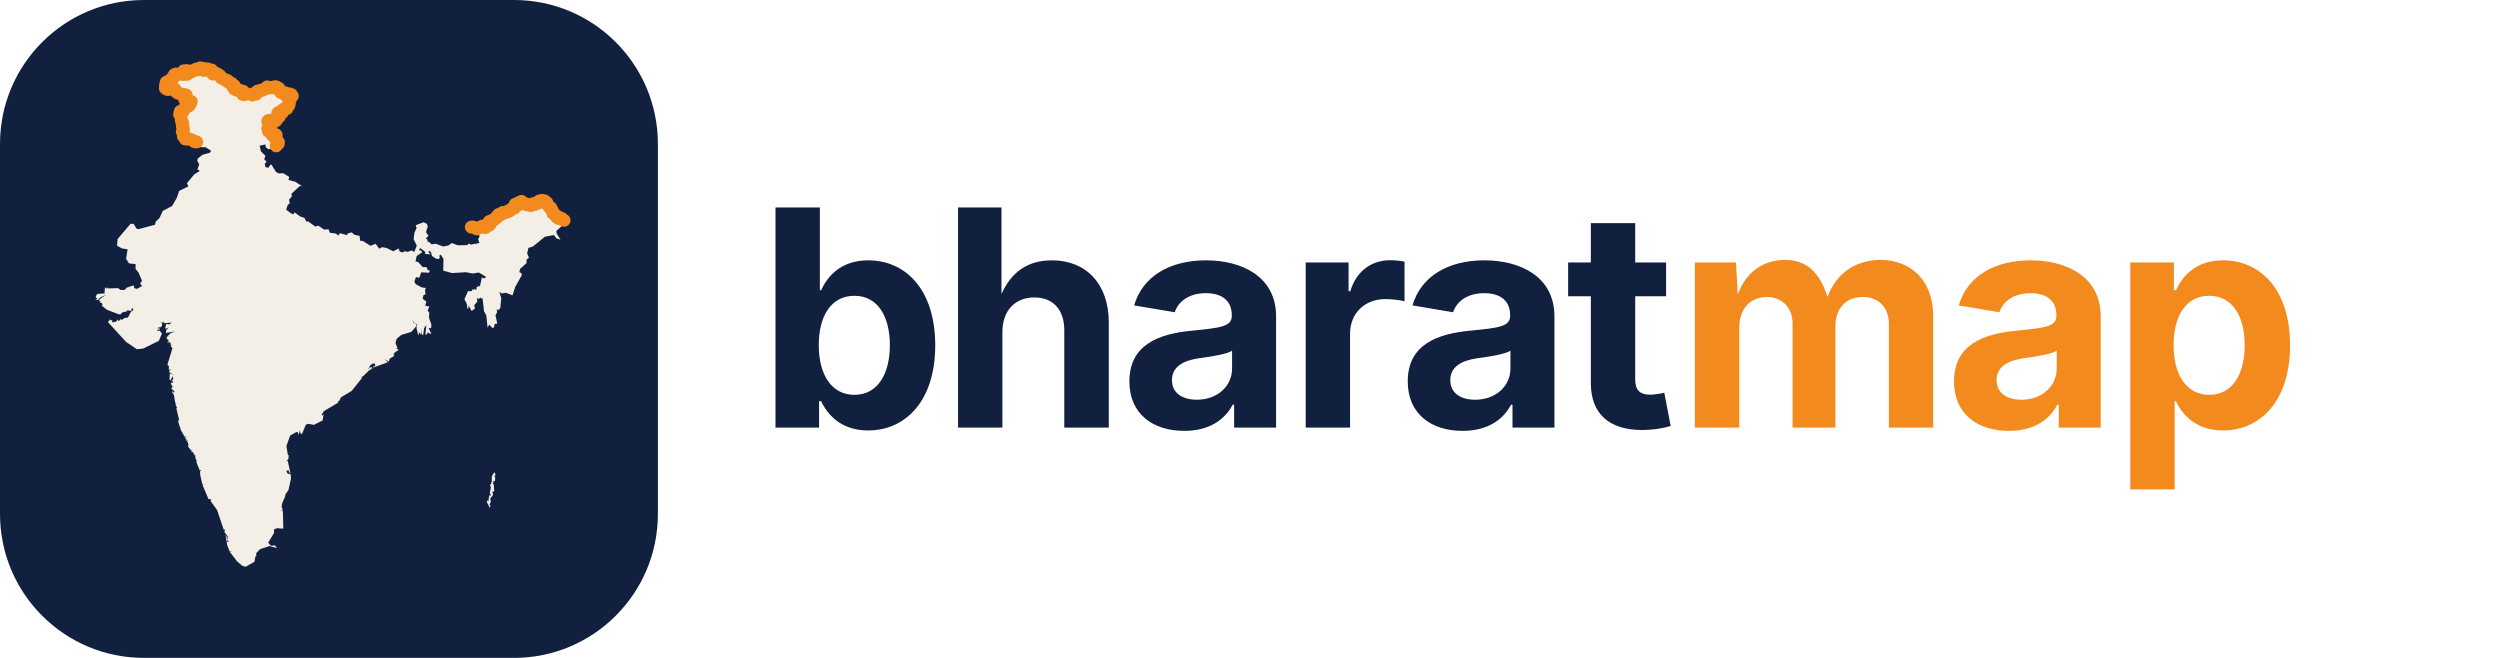
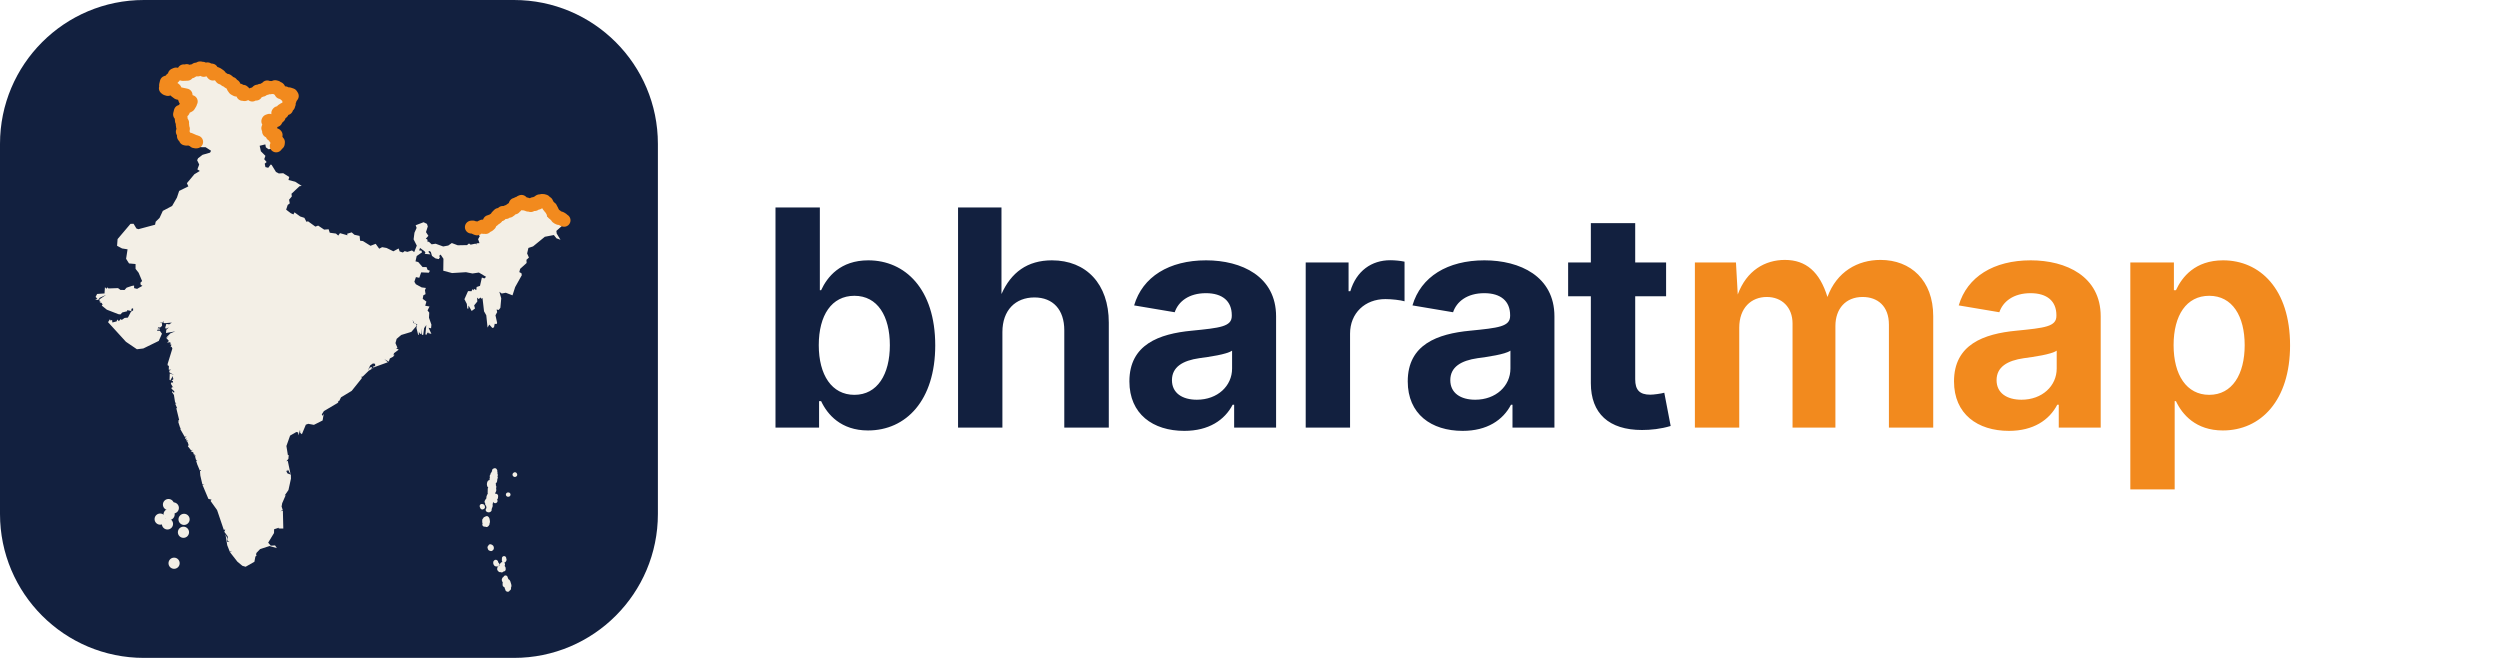
<svg xmlns="http://www.w3.org/2000/svg" viewBox="0 0 760 200" role="img" aria-label="bharatmap">
  <svg x="0" y="0" width="200" height="200" viewBox="0 0 512 512">
    <rect width="512" height="512" rx="112" fill="#12203f" />
    <g transform="translate(72.3 51.2) scale(0.6693)">
-       <path d="M203.9 76.3L207.2 78.2L213.9 79.0L211.6 84.1L217.0 89.4L213.7 93.3L211.4 92.2L207.5 94.6L206.8 96.6L204.3 97.1L201.1 94.8L200.5 91.4L193.9 93.0L195.3 99.4L200.6 104.7L199.2 108.6L202.0 111.9L199.8 113.8L200.6 117.8L203.9 118.6L206.7 114.8L207.8 115.2L212.9 123.5L216.2 125.2L221.3 124.9L228.3 129.3L227.4 132.8L235.2 134.8L242.8 139.7L240.3 140.0L230.9 148.8L231.3 151.9L228.1 155.7L228.9 160.0L226.5 161.8L224.7 167.3L230.2 171.5L233.2 172.8L234.4 170.4L241.0 175.2L245.9 176.8L248.3 181.4L250.1 180.8L258.7 187.0L261.9 185.8L268.9 190.5L274.1 190.1L275.4 194.1L282.6 195.1L285.3 197.4L287.3 194.6L296.0 197.1L295.6 195.3L300.9 193.7L304.1 196.5L310.1 197.8L310.7 203.4L314.0 203.8L322.8 209.3L328.8 207.0L332.9 212.7L336.3 210.9L341.4 211.8L349.4 215.7L355.5 212.4L356.7 215.9L360.4 217.1L362.5 215.5L365.7 216.4L371.0 214.7L373.6 216.6L376.6 209.1L372.9 201.8L373.9 194.1L376.4 188.5L375.3 185.4L384.5 181.9L388.4 183.8L389.4 186.8L387.3 193.4L390.1 197.7L387.1 201.0L388.9 202.0L389.3 205.1L390.4 204.4L393.9 207.6L398.5 206.9L407.3 210.1L413.2 209.0L417.3 206.1L424.2 208.7L435.0 208.5L437.3 206.6L439.2 208.0L444.9 206.8L445.9 207.9L446.1 206.4L449.5 206.2L447.9 201.6L449.8 198.2L447.7 194.6L443.0 194.8L440.7 193.4L441.3 188.3L440.0 187.0L447.2 189.5L452.6 186.7L453.8 188.3L458.9 187.0L461.9 184.3L460.0 182.9L460.8 181.3L470.7 177.2L470.3 175.4L472.7 171.9L475.1 170.6L484.1 170.3L485.3 167.1L491.9 163.5L490.8 161.0L496.7 157.7L500.0 160.7L511.0 163.3L513.2 162.6L514.7 159.1L517.5 159.6L519.0 156.9L525.5 156.6L527.2 159.2L529.3 158.5L528.9 160.4L526.1 161.8L526.5 165.2L529.6 163.3L531.3 164.1L534.0 169.8L532.2 170.2L528.4 175.6L543.6 176.7L547.5 179.7L546.9 182.1L548.2 184.1L547.7 186.1L545.6 186.0L538.9 192.0L539.3 195.1L543.7 202.3L539.0 200.6L536.0 196.8L525.5 198.8L511.8 210.0L506.4 211.8L504.9 218.2L507.0 223.0L504.1 225.6L504.3 229.3L496.8 236.1L495.8 239.9L498.3 241.2L498.7 243.5L491.0 257.3L487.9 266.9L480.1 263.9L475.3 264.8L472.6 262.7L474.8 270.4L473.8 281.4L471.9 283.9L469.4 283.4L470.1 286.4L468.1 290.1L470.0 298.8L469.4 300.3L467.2 300.0L466.4 304.1L464.5 304.9L460.9 300.9L458.9 304.4L457.4 290.1L454.8 285.5L453.0 269.9L451.7 271.0L450.9 269.4L448.5 271.2L446.7 269.5L447.0 274.1L443.3 278.6L444.3 282.2L440.4 285.1L436.8 278.7L436.4 282.7L435.3 282.0L434.8 276.9L432.0 271.4L436.2 262.0L440.3 262.1L441.2 259.7L442.6 261.1L443.1 259.3L445.8 260.8L446.2 257.2L450.1 255.9L452.3 246.2L455.2 247.3L457.2 245.4L448.8 240.4L441.4 241.5L433.8 240.0L417.6 241.0L407.4 238.3L407.6 224.4L404.3 219.5L402.6 221.1L403.5 222.6L402.2 224.8L398.4 224.0L394.3 221.1L392.9 216.4L391.0 215.2L390.1 216.3L392.5 219.3L385.8 218.7L386.7 217.4L385.7 215.7L380.4 211.8L379.3 214.7L382.0 214.9L382.7 216.9L376.5 221.2L375.1 227.4L378.3 228.2L383.3 234.0L387.9 234.0L389.2 237.3L391.8 238.3L390.7 240.6L381.7 240.2L379.5 246.5L375.6 245.7L373.8 251.1L375.5 254.0L382.3 257.7L387.2 258.3L386.1 260.9L386.8 265.5L384.2 266.9L383.5 271.0L387.8 274.2L386.4 279.0L391.4 279.9L389.1 284.5L391.1 287.0L390.8 293.0L393.6 301.0L393.2 305.2L390.3 304.6L393.6 311.7L390.1 310.9L389.5 308.7L389.5 311.3L388.6 310.2L388.2 312.6L386.6 312.4L387.7 301.4L385.2 305.1L385.8 299.9L384.1 312.8L382.5 312.9L382.7 305.0L382.0 311.5L380.8 312.0L379.6 309.6L379.2 311.8L378.3 308.0L379.1 312.6L378.2 312.9L376.2 304.8L377.1 300.6L373.6 299.2L371.7 295.5L372.8 299.1L375.9 300.4L376.5 302.2L370.3 309.4L358.5 313.0L353.2 317.5L351.8 322.4L354.1 327.9L352.5 328.4L355.6 330.0L350.1 334.2L349.5 336.6L351.2 335.7L349.0 338.1L350.2 337.7L345.3 340.3L344.0 344.0L338.9 341.1L343.0 344.7L326.4 350.7L325.4 349.9L328.2 349.1L328.1 346.5L325.6 346.1L322.4 348.4L319.7 354.4L322.0 350.9L324.7 350.2L323.6 352.5L328.2 350.2L320.8 354.5L313.5 361.6L312.5 361.0L312.6 363.4L300.9 378.0L288.5 385.5L286.4 389.7L284.7 389.7L285.7 390.7L284.5 392.1L268.6 401.5L266.1 405.4L267.3 407.1L267.9 404.9L268.2 405.8L267.1 412.4L257.0 417.5L250.4 416.3L247.6 417.3L243.0 428.4L241.1 426.9L240.8 423.4L239.1 429.7L238.6 426.3L236.6 425.8L229.3 430.0L225.0 442.1L226.7 452.6L227.7 452.7L227.3 457.1L224.9 459.9L226.6 459.4L229.9 475.2L226.7 469.4L226.6 471.6L225.8 470.1L225.0 471.6L226.3 474.0L230.2 475.4L230.3 480.0L227.4 493.3L223.0 499.6L224.2 499.2L220.1 508.6L219.4 512.5L220.7 516.4L218.0 518.1L220.9 517.2L221.4 538.1L215.8 538.0L216.3 537.1L210.7 538.9L210.6 543.3L203.8 554.5L206.8 558.0L211.8 557.7L213.9 560.8L205.2 558.4L194.4 562.0L190.1 566.5L189.7 568.9L190.7 568.7L188.9 570.8L187.8 576.7L177.6 582.5L173.8 581.4L168.0 576.6L159.5 565.7L161.9 563.9L159.2 565.1L156.2 557.5L154.1 544.7L156.7 550.4L156.0 553.6L158.8 553.3L157.0 552.6L156.7 547.1L152.8 541.9L153.9 539.2L152.2 539.6L144.4 516.6L136.8 506.0L138.0 504.5L134.3 503.6L127.5 487.5L129.6 486.4L127.3 486.8L124.9 476.4L124.5 471.3L125.8 470.9L124.9 469.8L124.4 470.8L121.3 463.4L120.0 459.2L121.5 459.0L119.8 458.0L118.6 453.4L120.0 454.5L118.7 452.6L117.6 453.5L118.4 451.7L117.2 451.8L116.8 449.6L113.8 448.1L116.4 446.5L114.1 447.1L110.4 442.4L111.3 441.0L110.0 437.1L108.0 435.8L111.4 436.5L108.2 435.0L109.5 433.2L107.7 434.1L107.1 432.6L109.0 430.8L106.8 431.5L101.7 422.6L102.5 420.2L101.7 421.7L99.0 413.3L100.4 413.6L99.2 412.0L100.3 411.8L96.9 397.9L98.0 398.3L95.7 392.9L97.1 392.3L95.6 391.5L94.2 382.7L92.0 379.5L92.2 378.3L94.4 380.3L94.7 378.5L91.3 375.4L92.0 373.3L93.6 374.6L90.6 369.6L92.0 367.5L93.3 369.4L93.0 366.6L91.4 366.1L94.4 363.7L93.1 364.0L92.9 360.7L90.0 365.9L89.1 365.0L89.4 357.7L94.3 359.6L88.9 356.4L88.8 354.4L91.1 353.4L88.2 353.3L88.4 348.4L87.3 349.1L86.8 347.0L92.4 328.8L91.5 326.6L90.3 327.3L91.3 324.3L89.1 323.5L90.6 323.0L89.8 321.4L86.2 321.9L88.4 320.0L85.2 316.3L88.6 314.9L85.6 315.7L90.1 311.1L95.8 308.8L85.0 310.7L85.3 307.0L88.4 304.1L84.8 305.8L84.1 304.5L85.4 300.1L88.7 300.7L91.8 298.6L83.4 299.3L82.0 298.9L82.1 296.7L80.8 298.8L77.5 298.4L80.4 299.4L80.4 302.4L77.9 304.5L76.5 303.9L75.2 305.2L77.6 305.5L77.9 307.2L75.8 306.0L76.6 307.3L74.8 306.8L74.6 308.0L77.8 308.1L80.3 311.5L76.6 319.9L58.6 328.7L51.2 329.6L38.4 320.9L17.6 298.1L20.0 294.4L20.0 296.0L22.4 295.7L22.6 298.5L27.6 297.2L28.3 295.0L30.2 296.9L32.4 294.4L33.5 295.6L36.8 293.2L40.7 292.8L44.3 285.9L46.8 284.4L46.7 281.9L44.8 282.6L44.7 285.2L39.8 284.1L39.9 285.4L34.2 286.8L32.0 289.1L29.6 288.8L16.2 283.6L10.3 278.8L11.3 277.5L10.0 275.6L7.9 275.1L9.1 273.7L7.7 274.1L7.6 271.6L15.3 266.4L8.0 269.7L6.1 272.3L2.7 271.7L5.2 270.7L3.1 268.8L4.9 265.3L13.5 264.7L14.0 257.4L15.7 259.3L16.9 257.6L18.0 258.9L29.2 258.5L32.0 260.6L36.8 260.7L39.2 258.0L45.1 256.0L47.9 255.5L47.9 258.5L51.4 259.4L57.6 255.8L55.6 254.7L55.2 252.3L57.2 250.3L53.2 240.7L49.6 236.1L49.6 230.5L42.0 229.8L38.6 224.4L40.3 213.4L33.9 212.4L28.1 209.3L28.7 201.5L43.7 183.8L47.3 183.7L50.6 189.2L52.9 190.0L72.3 184.8L73.0 181.3L77.5 176.9L81.3 168.7L92.1 163.0L97.7 153.3L100.3 145.5L111.0 140.2L109.3 136.5L118.0 126.1L124.3 122.3L121.5 120.5L123.6 114.8L121.2 109.8L122.3 107.5L127.5 103.5L136.2 101.0L137.4 98.8L131.1 94.7L124.9 94.6L123.8 92.2L124.6 87.2L122.7 88.9L118.5 88.7L105.0 81.5L104.1 76.3L105.2 73.2L100.8 56.5L101.5 53.6L105.0 52.7L107.2 48.3L112.4 46.4L114.4 41.9L106.8 39.7L106.2 36.9L107.8 33.6L99.1 32.0L95.7 29.5L96.2 27.5L95.0 26.5L89.5 27.2L84.3 25.9L85.7 23.7L84.6 22.0L85.6 18.8L93.1 14.5L95.1 11.9L94.8 10.0L109.8 9.8L106.6 6.1L112.7 7.7L124.4 2.9L128.3 5.9L132.6 4.1L137.3 5.7L138.8 9.5L144.3 9.5L149.0 15.1L162.8 20.8L165.0 26.8L176.8 31.0L177.7 34.5L188.6 33.2L191.9 30.1L199.1 26.9L207.9 27.3L210.8 24.5L219.2 28.0L224.1 27.2L226.1 30.4L229.5 31.9L230.2 34.5L225.0 50.5L221.6 50.8L218.5 53.6L218.7 55.7L215.2 55.5L215.7 59.8L213.0 63.6L203.6 64.3L205.6 71.3L203.4 71.6L203.9 76.3ZM467.8 478.3L467.5 482.8L465.6 482.7L465.9 484.6L464.5 485.7L466.1 486.7L466.6 493.6L465.6 495.6L463.9 495.3L465.2 497.2L464.8 499.9L462.3 502.5L461.9 506.4L462.3 505.2L463.0 506.0L460.9 511.0L462.3 510.7L461.5 514.1L457.9 506.9L458.8 505.3L459.7 506.7L460.8 499.6L462.9 499.8L461.5 496.8L462.7 490.7L461.9 487.9L463.7 484.0L463.9 477.1L467.0 472.4L468.3 476.1L466.4 477.1L467.8 478.3Z" fill="#f3efe6" />
+       <g fill="#f3efe6">
+         <path d="M203.9 76.3L207.2 78.2L213.9 79.0L211.6 84.1L217.0 89.4L213.7 93.3L211.4 92.2L207.5 94.6L206.8 96.6L204.3 97.1L201.1 94.8L200.5 91.4L193.9 93.0L195.3 99.4L200.6 104.7L199.2 108.6L202.0 111.9L199.8 113.8L200.6 117.8L203.9 118.6L206.7 114.8L207.8 115.2L212.9 123.5L216.2 125.2L221.3 124.9L228.3 129.3L227.4 132.8L235.2 134.8L242.8 139.7L240.3 140.0L230.9 148.8L231.3 151.9L228.1 155.7L228.9 160.0L226.5 161.8L224.7 167.3L230.2 171.5L233.2 172.8L234.4 170.4L241.0 175.2L245.9 176.8L248.3 181.4L250.1 180.8L258.7 187.0L261.9 185.8L268.9 190.5L274.1 190.1L275.4 194.1L282.6 195.1L285.3 197.4L287.3 194.6L296.0 197.1L295.6 195.3L300.9 193.7L304.1 196.5L310.1 197.8L310.7 203.4L314.0 203.8L322.8 209.3L328.8 207.0L332.9 212.7L336.3 210.9L341.4 211.8L349.4 215.7L355.5 212.4L356.7 215.9L360.4 217.1L362.5 215.5L365.7 216.4L371.0 214.7L373.6 216.6L376.6 209.1L372.9 201.8L373.9 194.1L376.4 188.5L375.3 185.4L384.5 181.9L388.4 183.8L389.4 186.8L387.3 193.4L390.1 197.7L387.1 201.0L388.9 202.0L389.3 205.1L390.4 204.4L393.9 207.6L398.5 206.9L407.3 210.1L413.2 209.0L417.3 206.1L424.2 208.7L435.0 208.5L437.3 206.6L439.2 208.0L444.9 206.8L445.9 207.9L446.1 206.4L449.5 206.2L447.9 201.6L449.8 198.2L447.7 194.6L443.0 194.8L440.7 193.4L441.3 188.3L440.0 187.0L447.2 189.5L452.6 186.7L453.8 188.3L458.9 187.0L461.9 184.3L460.0 182.9L460.8 181.3L470.7 177.2L470.3 175.4L472.7 171.9L475.1 170.6L484.1 170.3L485.3 167.1L491.9 163.5L490.8 161.0L496.7 157.7L500.0 160.7L511.0 163.3L513.2 162.6L514.7 159.1L517.5 159.6L519.0 156.9L525.5 156.6L527.2 159.2L529.3 158.5L528.9 160.4L526.1 161.8L526.5 165.2L529.6 163.3L531.3 164.1L534.0 169.8L532.2 170.2L528.4 175.6L543.6 176.7L547.5 179.7L546.9 182.1L548.2 184.1L547.7 186.1L545.6 186.0L538.9 192.0L539.3 195.1L543.7 202.3L539.0 200.6L536.0 196.8L525.5 198.8L511.8 210.0L506.4 211.8L504.9 218.2L507.0 223.0L504.1 225.6L504.3 229.3L496.8 236.1L495.8 239.9L498.3 241.2L498.7 243.5L491.0 257.3L487.9 266.9L480.1 263.9L475.3 264.8L472.6 262.7L474.8 270.4L473.8 281.4L471.9 283.9L469.4 283.4L470.1 286.4L468.1 290.1L470.0 298.8L469.4 300.3L467.2 300.0L466.4 304.1L464.5 304.9L460.9 300.9L458.9 304.4L457.4 290.1L454.8 285.5L453.0 269.9L451.7 271.0L450.9 269.4L448.5 271.2L446.7 269.5L447.0 274.1L443.3 278.6L444.3 282.2L440.4 285.1L436.8 278.7L436.4 282.7L435.3 282.0L434.8 276.9L432.0 271.4L436.2 262.0L440.3 262.1L441.2 259.7L442.6 261.1L443.1 259.3L445.8 260.8L446.2 257.2L450.1 255.9L452.3 246.2L455.2 247.3L457.2 245.4L448.8 240.4L441.4 241.5L433.8 240.0L417.6 241.0L407.4 238.3L407.6 224.4L404.3 219.5L402.6 221.1L403.5 222.6L402.2 224.8L398.4 224.0L394.3 221.1L392.9 216.4L391.0 215.2L390.1 216.3L392.5 219.3L385.8 218.7L386.7 217.4L385.7 215.7L380.4 211.8L379.3 214.7L382.0 214.9L382.7 216.9L376.5 221.2L375.1 227.4L378.3 228.2L383.3 234.0L387.9 234.0L389.2 237.3L391.8 238.3L390.7 240.6L381.7 240.2L379.5 246.5L375.6 245.7L373.8 251.1L375.5 254.0L382.3 257.7L387.2 258.3L386.1 260.9L386.8 265.5L384.2 266.9L383.5 271.0L387.8 274.2L386.4 279.0L391.4 279.9L389.1 284.5L391.1 287.0L390.8 293.0L393.6 301.0L393.2 305.2L390.3 304.6L393.6 311.7L390.1 310.9L389.5 308.7L389.5 311.3L388.6 310.2L388.2 312.6L386.6 312.4L387.7 301.4L385.2 305.1L385.8 299.9L384.1 312.8L382.5 312.9L382.7 305.0L382.0 311.5L380.8 312.0L379.6 309.6L379.2 311.8L378.3 308.0L379.1 312.6L378.2 312.9L376.2 304.8L377.1 300.6L373.6 299.2L371.7 295.5L372.8 299.1L375.9 300.4L376.5 302.2L370.3 309.4L358.5 313.0L353.2 317.5L351.8 322.4L354.1 327.9L352.5 328.4L355.6 330.0L350.1 334.2L349.5 336.6L351.2 335.7L349.0 338.1L350.2 337.7L345.3 340.3L344.0 344.0L338.9 341.1L343.0 344.7L326.4 350.7L325.4 349.9L328.2 349.1L328.1 346.5L325.6 346.1L322.4 348.4L319.7 354.4L322.0 350.9L324.7 350.2L323.6 352.5L328.2 350.2L320.8 354.5L313.5 361.6L312.5 361.0L312.6 363.4L300.9 378.0L288.5 385.5L286.4 389.7L284.7 389.7L285.7 390.7L284.5 392.1L268.6 401.5L266.1 405.4L267.3 407.1L267.9 404.9L268.2 405.8L267.1 412.4L257.0 417.5L250.4 416.3L247.6 417.3L243.0 428.4L241.1 426.9L240.8 423.4L239.1 429.7L238.6 426.3L236.6 425.8L229.3 430.0L225.0 442.1L226.7 452.6L227.7 452.7L227.3 457.1L224.9 459.9L226.6 459.4L229.9 475.2L226.7 469.4L226.6 471.6L225.8 470.1L225.0 471.6L226.3 474.0L230.2 475.4L230.3 480.0L227.4 493.3L223.0 499.6L224.2 499.2L220.1 508.6L219.4 512.5L220.7 516.4L218.0 518.1L220.9 517.2L221.4 538.1L215.8 538.0L216.3 537.1L210.7 538.9L210.6 543.3L203.8 554.5L206.8 558.0L211.8 557.7L213.9 560.8L205.2 558.4L194.4 562.0L190.1 566.5L189.7 568.9L190.7 568.7L188.9 570.8L187.8 576.7L177.6 582.5L173.8 581.4L168.0 576.6L159.5 565.7L161.9 563.9L159.2 565.1L156.2 557.5L154.1 544.7L156.7 550.4L156.0 553.6L158.8 553.3L157.0 552.6L156.7 547.1L152.8 541.9L153.9 539.2L152.2 539.6L144.4 516.6L136.8 506.0L138.0 504.5L134.3 503.6L127.5 487.5L129.6 486.4L127.3 486.8L124.9 476.4L124.5 471.3L125.8 470.9L124.9 469.8L124.4 470.8L121.3 463.4L120.0 459.2L121.5 459.0L119.8 458.0L118.6 453.4L120.0 454.5L118.7 452.6L117.6 453.5L118.4 451.7L117.2 451.8L116.8 449.6L113.8 448.1L116.4 446.5L114.1 447.1L110.4 442.4L111.3 441.0L110.0 437.1L108.0 435.8L111.4 436.5L108.2 435.0L109.5 433.2L107.7 434.1L107.1 432.6L109.0 430.8L106.8 431.5L101.7 422.6L102.5 420.2L101.7 421.7L99.0 413.3L100.4 413.6L99.2 412.0L100.3 411.8L96.9 397.9L98.0 398.3L95.7 392.9L97.1 392.3L95.6 391.5L94.2 382.7L92.0 379.5L92.2 378.3L94.4 380.3L94.7 378.5L91.3 375.4L92.0 373.3L93.6 374.6L90.6 369.6L92.0 367.5L93.3 369.4L93.0 366.6L91.4 366.1L94.4 363.7L93.1 364.0L92.9 360.7L90.0 365.9L89.1 365.0L89.4 357.7L94.3 359.6L88.9 356.4L88.8 354.4L91.1 353.4L88.2 353.3L88.4 348.4L87.3 349.1L86.8 347.0L92.4 328.8L91.5 326.6L90.3 327.3L91.3 324.3L89.1 323.5L90.6 323.0L89.8 321.4L86.2 321.9L88.4 320.0L85.2 316.3L88.6 314.9L85.6 315.7L90.1 311.1L95.8 308.8L85.0 310.7L85.3 307.0L88.4 304.1L84.8 305.8L84.1 304.5L85.4 300.1L88.7 300.7L91.8 298.6L83.4 299.3L82.0 298.9L82.1 296.7L80.8 298.8L77.5 298.4L80.4 299.4L80.4 302.4L77.9 304.5L76.5 303.9L75.2 305.2L77.6 305.5L77.9 307.2L75.8 306.0L76.6 307.3L74.8 306.8L74.6 308.0L77.8 308.1L80.3 311.5L76.6 319.9L58.6 328.7L51.2 329.6L38.4 320.9L17.6 298.1L20.0 294.4L20.0 296.0L22.4 295.7L22.6 298.5L27.6 297.2L28.3 295.0L30.2 296.9L32.4 294.4L33.5 295.6L36.8 293.2L40.7 292.8L44.3 285.9L46.8 284.4L46.7 281.9L44.8 282.6L44.7 285.2L39.8 284.1L39.9 285.4L34.2 286.8L32.0 289.1L29.6 288.8L16.2 283.6L10.3 278.8L11.3 277.5L10.0 275.6L7.9 275.1L9.1 273.7L7.7 274.1L7.6 271.6L15.3 266.4L8.0 269.7L6.1 272.3L2.7 271.7L5.2 270.7L3.1 268.8L4.9 265.3L13.5 264.7L14.0 257.4L15.7 259.3L16.9 257.6L18.0 258.9L29.2 258.5L32.0 260.6L36.8 260.7L39.2 258.0L45.1 256.0L47.9 255.5L47.9 258.5L51.4 259.4L57.6 255.8L55.6 254.7L55.2 252.3L57.2 250.3L53.2 240.7L49.6 236.1L49.6 230.5L42.0 229.8L38.6 224.4L40.3 213.4L33.9 212.4L28.1 209.3L28.7 201.5L43.7 183.8L47.3 183.7L50.6 189.2L52.9 190.0L72.3 184.8L73.0 181.3L77.5 176.9L81.3 168.7L92.1 163.0L97.7 153.3L100.3 145.5L111.0 140.2L109.3 136.5L118.0 126.1L124.3 122.3L121.5 120.5L123.6 114.8L121.2 109.8L122.3 107.5L127.5 103.5L136.2 101.0L137.4 98.8L131.1 94.7L124.9 94.6L123.8 92.2L124.6 87.2L122.7 88.9L118.5 88.7L105.0 81.5L104.1 76.3L105.2 73.2L100.8 56.5L101.5 53.6L105.0 52.7L107.2 48.3L112.4 46.4L114.4 41.9L106.8 39.7L106.2 36.9L107.8 33.6L99.1 32.0L95.7 29.5L96.2 27.5L95.0 26.5L89.5 27.2L84.3 25.9L85.7 23.7L84.6 22.0L85.6 18.8L93.1 14.5L95.1 11.9L94.8 10.0L109.8 9.8L106.6 6.1L112.7 7.7L124.4 2.9L128.3 5.9L132.6 4.1L137.3 5.7L138.8 9.5L144.3 9.5L149.0 15.1L162.8 20.8L165.0 26.8L176.8 31.0L177.7 34.5L188.6 33.2L191.9 30.1L199.1 26.9L207.9 27.3L210.8 24.5L219.2 28.0L224.1 27.2L226.1 30.4L229.5 31.9L230.2 34.5L225.0 50.5L221.6 50.8L218.5 53.6L218.7 55.7L215.2 55.5L215.7 59.8L213.0 63.6L203.6 64.3L205.6 71.3L203.4 71.6L203.9 76.3Z" />
+         <path d="M483.1 498.6L482.7 498.6L483.1 498.6ZM490.7 475.1L490.9 475.5L490.6 475.6L490.4 475.4L490.7 475.1ZM484.0 603.5L484.2 604.8L483.4 607.2L483.7 607.8L482.8 607.9L482.4 609.1L482.0 608.9L482.0 607.8L481.4 607.3L481.1 605.5L480.8 605.5L479.9 603.9L479.2 603.5L478.9 603.7L478.9 601.6L479.4 600.4L482.3 599.3L482.9 600.0L484.0 603.5ZM480.4 596.6L480.4 597.3L478.8 598.8L478.3 598.8L477.9 597.7L478.3 596.7L479.2 596.3L479.8 595.1L479.9 596.0L480.4 596.6ZM474.8 584.9L475.4 585.8L475.3 586.6L474.7 586.2L473.4 586.3L473.3 585.5L472.6 585.4L472.5 585.0L472.8 584.0L473.7 583.7L474.1 583.7L474.3 584.6L474.8 584.9ZM477.4 584.0L477.5 585.5L476.3 584.4L477.0 583.6L477.4 584.0ZM476.7 583.3L475.8 584.2L475.8 583.2L476.4 582.7L476.1 582.3L476.0 582.7L475.5 582.5L475.1 580.9L476.2 579.5L476.7 579.7L476.2 581.1L476.7 583.3ZM469.3 579.2L470.1 579.7L468.7 579.6L468.0 578.6L468.0 577.3L468.4 576.9L468.7 577.1L468.7 578.5L469.3 579.2ZM478.1 573.0L478.5 574.3L478.0 575.2L478.1 572.6L478.1 573.0ZM463.3 559.4L463.7 560.0L463.7 561.1L463.0 561.8L461.8 561.4L461.3 560.0L462.0 559.4L462.1 558.8L463.3 559.4ZM459.0 528.6L459.2 530.4L458.2 531.6L458.2 532.2L458.8 532.4L458.1 533.5L457.7 533.8L456.0 533.1L455.3 533.4L455.9 531.4L455.2 530.6L455.2 528.3L455.9 528.0L456.1 527.0L458.0 526.1L458.7 527.0L459.0 528.6ZM460.8 515.7L461.2 516.3L460.7 516.7L460.0 516.8L459.2 516.4L460.0 515.4L460.0 513.8L460.7 514.2L461.1 514.9L460.8 515.7ZM453.1 512.2L453.4 513.1L452.8 513.4L452.2 512.0L453.1 512.2ZM467.6 504.8L468.0 506.0L467.7 506.1L467.3 505.2L465.8 504.2L466.4 503.3L467.1 503.3L467.6 504.8ZM468.7 500.2L468.5 502.2L467.9 500.9L468.2 500.0L468.7 500.2ZM461.8 484.6L461.6 486.6L460.9 488.1L460.6 486.6L460.9 484.8L461.3 484.2L461.8 484.6ZM467.8 478.3L468.3 478.8L467.9 479.5L467.5 482.8L467.2 483.3L466.6 483.1L466.4 483.4L466.1 483.3L466.1 482.3L466.0 482.7L465.6 482.7L465.5 483.5L465.9 484.6L465.6 484.9L465.4 484.4L465.0 484.4L464.5 485.7L464.9 486.0L465.4 485.7L466.1 486.7L466.0 488.3L466.6 489.5L466.3 491.4L466.6 493.6L465.6 495.6L464.8 494.9L465.0 495.3L463.9 495.3L464.2 496.3L465.2 497.2L464.5 497.7L464.9 498.3L464.5 499.1L464.8 499.9L464.4 500.0L463.6 501.2L463.7 501.6L462.3 502.5L462.9 503.3L462.4 503.4L461.9 504.3L461.9 506.4L462.3 505.2L462.8 505.3L463.0 506.0L462.3 509.8L460.9 511.0L461.1 511.8L461.9 510.4L462.3 510.7L462.4 511.6L461.5 514.1L459.8 512.1L459.7 511.6L460.2 511.2L459.7 511.0L459.4 509.6L458.6 509.5L458.7 507.5L457.9 506.9L458.8 505.3L459.6 506.0L459.7 506.7L460.1 501.3L460.8 499.6L461.1 499.8L461.6 499.5L461.7 500.5L462.9 499.8L462.3 498.7L462.9 498.1L461.8 497.6L461.5 496.8L461.6 492.0L462.7 490.7L462.1 490.1L461.9 487.9L463.1 486.8L463.7 484.0L463.2 483.6L464.1 481.1L463.7 480.5L463.9 479.5L464.3 479.3L463.9 477.1L464.8 476.0L464.8 474.9L465.7 473.8L465.9 473.1L467.0 473.0L467.0 472.4L467.7 472.7L468.0 473.3L467.8 474.6L467.9 475.9L468.3 475.7L468.3 476.1L466.9 477.4L466.7 476.9L466.4 477.1L466.6 477.6L467.3 477.7L467.8 478.3ZM467.5 470.7L467.8 471.2L466.6 470.7L467.4 470.4L467.5 470.7Z" stroke="#f3efe6" stroke-width="5" stroke-linejoin="round" />
+         <circle cx="105.3" cy="542.4" r="6.5" />
+         <circle cx="86.7" cy="532.7" r="6.5" />
+         <circle cx="106.0" cy="527.4" r="6.5" />
+         <circle cx="88.6" cy="521.7" r="6.5" />
+         <circle cx="93.5" cy="514.1" r="6.5" />
+         <circle cx="87.9" cy="510.2" r="6.5" />
+         <circle cx="94.4" cy="578.4" r="6.5" />
+         <circle cx="78.2" cy="527.1" r="6.5" />
+       </g>
      <path d="M107.4 85.1L108.9 85.4M105.9 79.9L105.2 81.9L105.6 82.4L107.1 82.7M107.4 83.0L108.0 84.7L107.4 85.1M107.1 82.7L107.4 83.0M114.4 41.5L108.4 39.3L107.0 39.6L106.4 38.1L106.6 35.7L108.4 33.9L98.9 31.9L95.7 29.5L95.7 27.4L95.1 26.8L92.9 27.3L89.6 26.9L87.2 27.6L85.3 27.0L84.2 26.1M89.1 17.8L91.0 16.2L91.1 15.2L92.9 14.9L93.0 13.8L94.3 13.4L95.2 11.9L94.6 10.4L96.6 9.5L99.1 9.9L101.9 9.3L102.7 9.7L104.2 9.5L104.5 10.1L109.8 9.9L109.8 8.6L108.2 7.6L106.5 7.3L105.6 5.8M104.3 75.5L103.9 76.6L104.8 78.2M104.8 78.2L104.9 79.0M104.9 79.0L105.2 79.8L105.9 79.9M104.1 70.5L105.3 73.3L104.6 74.1M105.0 74.5L105.1 75.0L104.3 75.5M104.6 74.1L105.0 74.5M104.1 65.8L104.4 66.3L103.8 68.4L104.5 69.0M104.5 69.0L104.6 70.0L104.1 70.5M103.3 64.6L104.1 65.8M102.9 64.0L103.3 64.6M104.8 52.6L105.3 52.7L106.0 51.1L105.7 50.3L107.6 48.0L110.1 47.5L111.8 46.6L113.6 43.6L113.2 42.5L114.4 41.5M100.7 56.5L101.6 52.9L104.2 52.2L104.8 52.6M100.7 56.5L102.4 58.5L102.7 62.1M102.9 64.0L102.7 62.1M84.2 26.1L85.3 23.8L84.4 22.6L85.3 19.0L89.1 17.8M108.9 85.4L112.2 85.1L117.9 87.6L118.1 88.3L119.4 88.0L119.7 88.6L120.7 88.5M212.7 85.6L212.9 85.2L211.6 84.0L211.5 83.3L212.8 80.6M213.1 93.2L214.8 91.1M214.8 91.1L215.6 90.5L215.8 88.8M215.8 88.8L214.4 88.0M214.4 88.0L214.2 86.5L212.7 85.6M149.3 14.3L150.7 14.4L154.1 17.0L156.0 16.8L157.4 17.8L157.8 18.6L157.4 19.0L159.9 20.5L161.3 20.3L162.9 22.4L164.3 23.0L164.4 23.7L162.9 24.9L164.4 27.0L166.8 28.3L170.3 28.1L171.3 29.4L172.2 29.7L174.0 30.0L174.7 29.6L176.0 30.8L176.0 31.8L177.1 33.3L176.3 33.6L175.1 33.0L174.1 33.3M148.5 13.3L149.3 14.3M203.6 63.9L205.3 63.3L207.4 64.2L209.0 63.5L212.2 64.1L213.0 63.8L213.2 62.0L214.6 61.3L214.5 60.2L216.7 59.2L216.6 57.8L214.9 55.0M207.0 71.6L206.9 71.0L205.5 70.2L205.9 68.9L203.3 64.5L203.6 63.9M212.8 80.6L213.1 80.5L212.6 80.0L211.4 80.2L209.4 79.2L208.2 80.4M204.2 76.3L204.1 74.3L203.3 72.5L203.7 71.6M203.7 71.6L207.0 71.6M214.9 55.0L215.4 54.4L217.0 55.0L218.5 54.3L220.3 54.4M222.3 50.1L223.2 50.5L223.5 50.0L225.4 49.9L225.3 48.8L225.9 48.5L226.3 47.2L227.7 46.3L227.5 45.1L228.4 44.2L227.7 41.6M220.3 54.4L220.5 53.2L220.1 51.5L222.3 50.1M189.7 33.0L187.6 32.4L186.1 32.6L185.6 32.8L185.3 34.1M191.4 29.4L190.1 30.7L190.4 31.0L189.7 33.0M201.7 26.5L199.3 26.9L197.1 28.5L194.9 28.4L194.3 29.4L192.7 29.6M192.7 29.6L191.4 29.4M202.7 24.5L201.7 26.5M218.5 31.2L217.1 28.4L215.9 27.4L216.4 26.4L216.0 26.0M230.9 33.5L227.9 32.5L227.2 33.1L227.5 33.8L226.1 34.4L225.4 35.5M227.7 41.6L228.5 40.9L228.2 40.4L229.4 39.8M229.4 39.8L229.6 38.6M225.4 35.5L224.4 34.7L223.4 32.6L224.1 32.2L223.3 31.3M223.3 31.3L221.5 32.5L220.6 31.5L218.5 31.2M229.5 36.8L231.1 36.2L231.9 35.1M229.6 38.6L229.0 38.1L229.5 36.8M231.9 35.1L230.9 33.5M216.0 26.0L214.7 27.1L213.8 26.3L214.1 26.0L213.5 24.6L211.8 24.2L210.4 25.5M210.4 25.5L206.8 25.1L205.9 25.7L202.7 24.5M109.1 5.5L108.3 6.2L105.6 5.8M130.7 4.0L129.2 4.4L129.4 5.1L128.9 5.4L127.7 2.8L125.8 3.6L125.1 2.4L124.5 2.4L122.6 3.4M113.2 7.2L111.9 7.4L110.0 6.4M110.0 6.4L110.3 6.0L109.1 5.5M114.9 6.0L114.3 7.2L113.2 7.2M117.9 5.2L116.2 6.1M116.2 6.1L115.4 5.7L114.9 6.0M122.0 4.9L120.0 3.8M119.4 4.5L117.9 5.2M120.0 3.8L119.4 4.5M122.6 3.4L121.7 3.7L122.0 4.9M134.3 4.5L138.2 4.9L137.9 5.9L138.5 6.2L138.5 8.5L139.5 9.7L140.0 9.2L140.6 9.6L140.7 8.6L143.3 8.7L145.0 9.5M134.3 4.5L133.3 3.5L130.7 4.0M145.0 9.5L147.7 11.4L148.5 13.3M471.9 172.8L469.6 175.1L470.0 175.4M470.0 175.4L469.6 176.7M469.6 176.7L468.0 177.9M468.0 177.9L467.8 177.8M467.8 177.8L465.8 178.8L465.5 179.9M465.5 179.9L463.5 180.5M463.5 180.5L462.8 180.3L462.4 180.8L460.8 181.0L460.5 182.1M460.5 182.1L460.5 182.6L461.8 182.9L461.8 184.4M461.8 184.4L460.2 185.8L459.3 185.7L459.0 186.4L457.0 187.3L456.6 188.1M456.6 188.1L456.1 187.9L456.0 187.3L454.2 188.0L453.1 186.3L451.4 187.1M451.4 187.1L449.3 188.2M449.3 188.2L447.7 188.4L446.7 189.7M446.7 189.7L445.5 189.3M445.5 189.3L445.3 188.8M445.3 188.8L445.1 188.5M445.1 188.5L444.9 188.2M440.1 187.5L441.7 187.4L444.0 188.6L444.9 188.2M440.1 187.5L440.0 187.6M540.7 177.1L541.8 177.6L542.9 176.6L543.8 176.8L545.9 178.1L546.8 179.4L547.9 179.7M540.7 177.1L539.5 176.3M539.5 176.3L538.9 174.3L537.4 173.8M537.4 173.8L536.1 171.8L535.6 172.2L534.9 171.6M534.9 171.6L534.8 170.8M534.8 170.8L534.6 169.3L534.1 168.4L533.5 168.3L533.8 167.6L532.6 166.8L532.6 165.3L531.2 165.1L530.9 163.8L529.6 163.1L529.6 162.4L528.7 161.7M528.5 160.4L528.7 161.7M528.5 160.4L527.7 159.6L527.8 159.1L525.7 158.1L525.4 157.1L523.7 156.6M523.7 156.6L523.4 156.7M523.4 156.7L522.2 156.5L520.5 157.7L519.8 157.6L519.8 156.9L519.3 157.0L518.0 157.9L517.9 158.9M517.9 158.9L518.0 159.6L517.4 159.9L517.2 159.5L516.2 159.8L515.4 159.3L515.3 160.2L513.6 160.1L513.7 161.4M513.7 161.4L512.7 161.3L512.2 160.2L511.9 161.5M511.9 161.5L509.8 161.2L509.1 162.6M509.1 162.6L508.1 161.8L506.1 162.1M506.1 162.1L506.0 161.1M506.0 161.1L504.9 161.0M504.9 161.0L504.0 160.5L504.4 161.5L502.0 160.4L500.5 160.7M500.5 160.7L500.5 159.8L499.5 159.4L499.2 158.3M499.2 158.3L498.4 157.6L497.2 158.1M497.2 158.1L495.6 159.6L494.0 159.7M494.0 159.7L493.8 160.3L492.8 160.3L492.5 160.9L491.0 161.0M491.0 161.0L490.6 162.1L492.3 163.5M492.3 163.5L490.6 164.6L490.3 165.4L488.8 165.3L488.0 166.2L486.6 166.5M486.6 166.5L485.4 168.2M485.4 168.2L484.9 167.7L483.9 168.5L484.0 169.2M484.0 169.2L481.6 169.3L480.1 170.7L477.1 170.5M477.1 170.5L476.5 170.5M476.5 170.5L476.3 170.7M476.3 170.7L476.2 171.4M476.2 171.4L474.2 172.9M474.2 172.9L474.1 173.4L472.9 173.6L471.9 172.8" fill="none" stroke="#f28a1e" stroke-width="14.9" stroke-linecap="round" stroke-linejoin="round" />
    </g>
  </svg>
  <text x="230" y="130" font-family="Inter, 'Segoe UI', system-ui, -apple-system, sans-serif" font-size="92" font-weight="700" letter-spacing="-2.5" fill="#12203f">bharat<tspan fill="#f28a1e">map</tspan>
  </text>
</svg>
